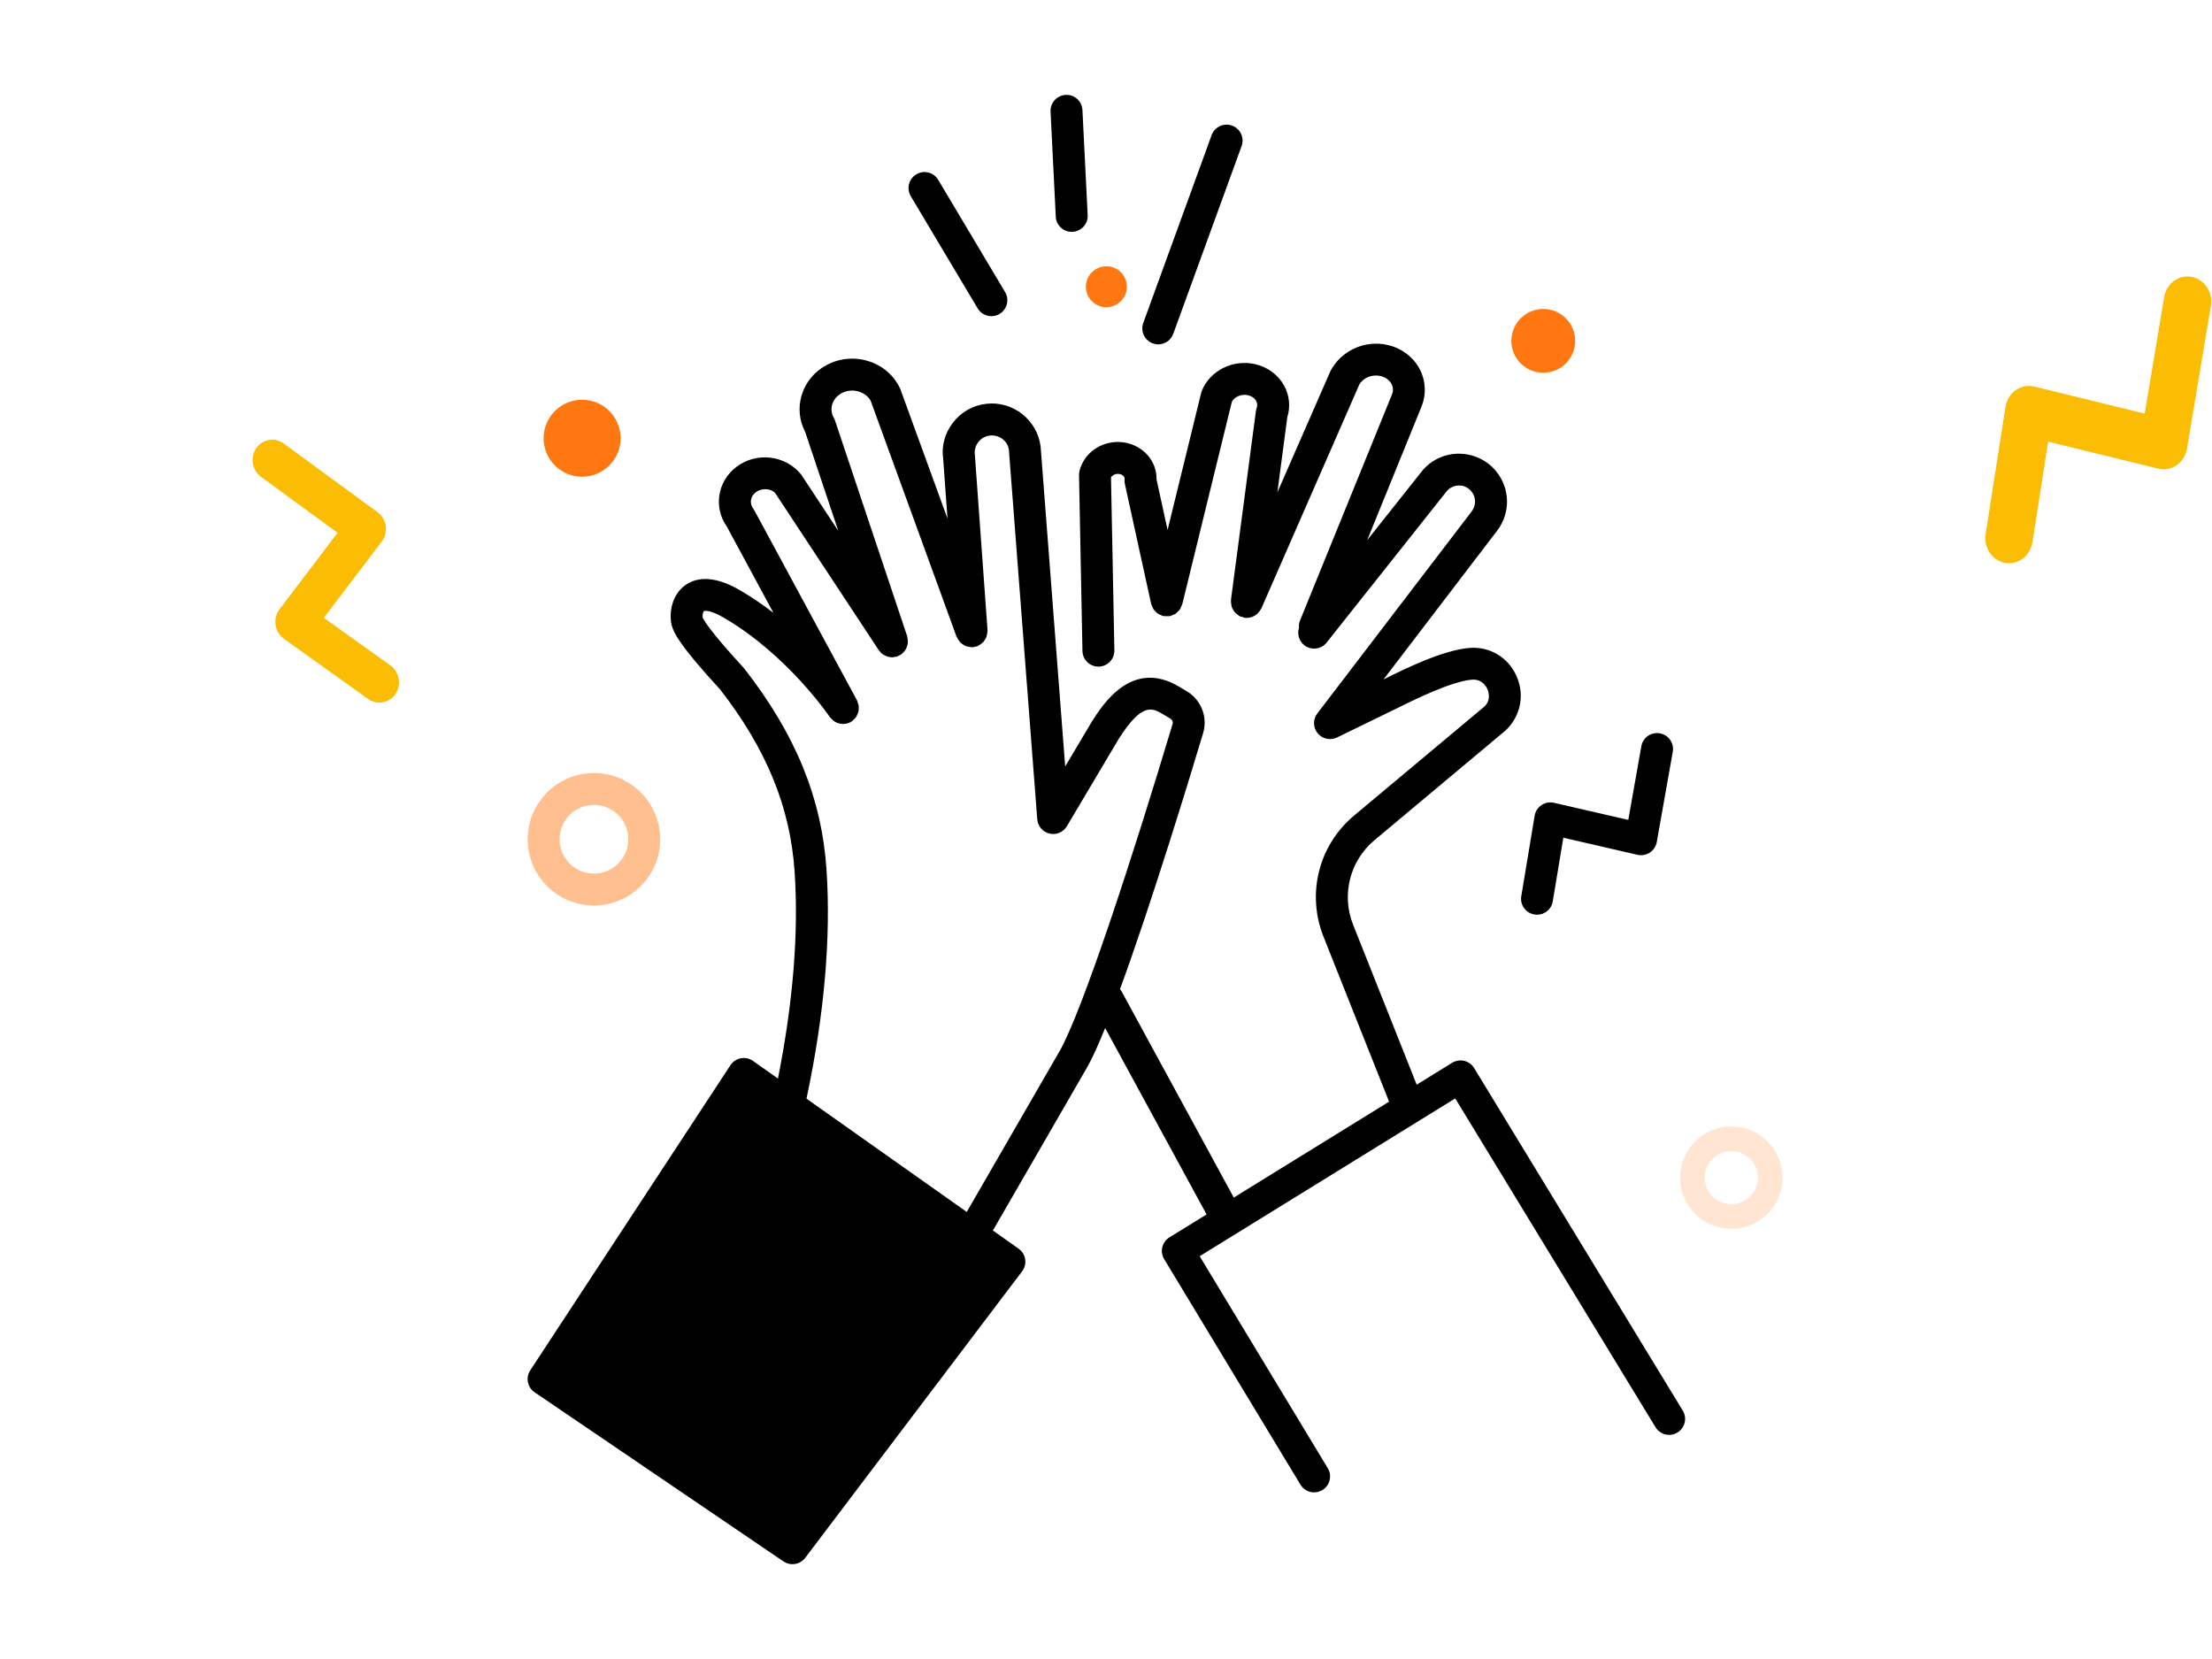
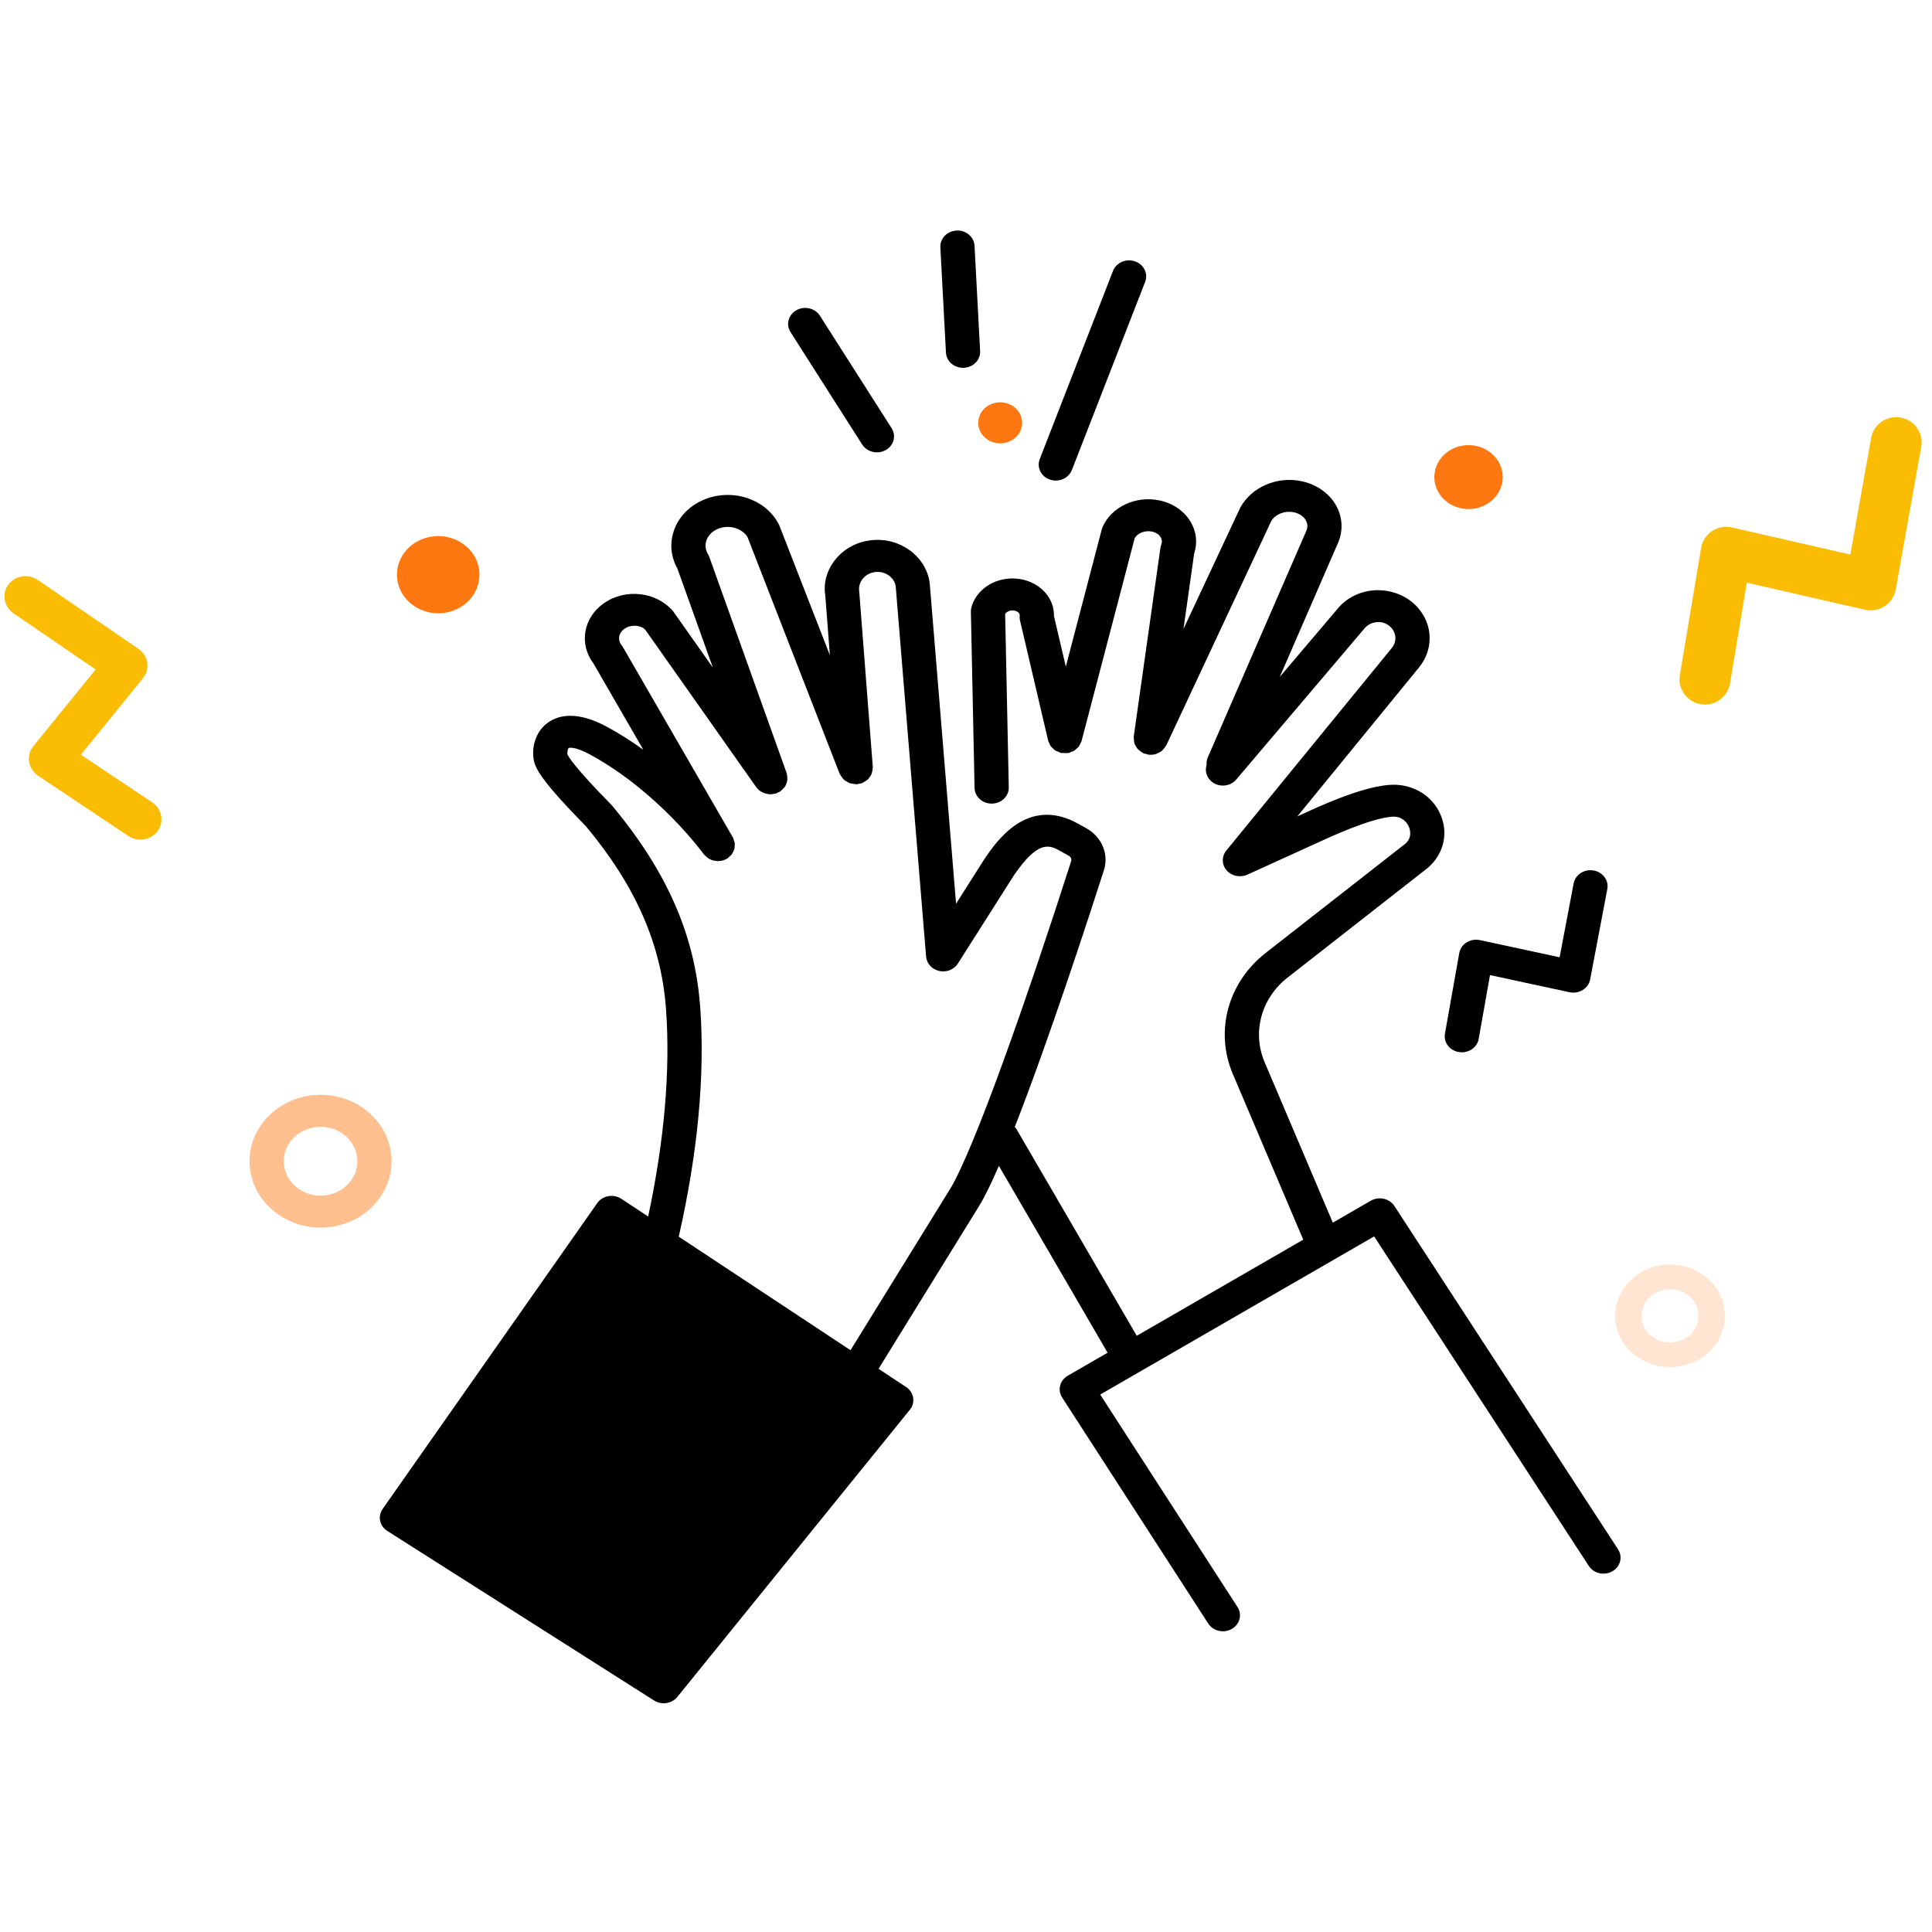
- <svg xmlns="http://www.w3.org/2000/svg" width="216" height="162" viewBox="0 0 216 162" fill="none">
-   <path d="M164.32 137.742L143.949 104.298C143.732 103.943 143.385 103.691 142.981 103.593C142.577 103.498 142.153 103.565 141.798 103.783L138.339 105.918L132.129 90.295C130.968 87.374 131.808 84.055 134.22 82.039L147.028 71.322C148.496 69.936 148.909 67.847 148.078 65.999C147.257 64.169 145.454 63.097 143.441 63.273C140.826 63.504 137.064 65.372 135.258 66.267L135.102 66.344L146.193 51.824C147.519 50.089 147.475 47.698 146.091 46.013C145.175 44.897 143.813 44.29 142.379 44.301C140.936 44.329 139.61 45.005 138.759 46.126L133.505 52.748L138.82 39.678C139.294 38.492 139.225 37.168 138.633 36.043C138.004 34.85 136.851 33.989 135.473 33.679C133.293 33.187 130.971 34.219 129.919 36.23L124.735 48.075L125.705 40.73C126.023 39.699 125.917 38.618 125.397 37.663C124.823 36.61 123.797 35.846 122.575 35.562C120.424 35.062 118.184 36.166 117.37 38.129C117.339 38.202 117.316 38.279 117.295 38.355L114.015 51.75L112.934 46.813C112.954 45.949 112.652 45.118 112.069 44.45C111.385 43.667 110.375 43.196 109.296 43.16C107.451 43.095 105.837 44.285 105.413 45.977C105.38 46.111 105.363 46.248 105.366 46.386L105.701 63.568C105.719 64.417 106.412 65.094 107.26 65.094H107.291C108.151 65.077 108.835 64.367 108.818 63.505L108.488 46.612C108.601 46.422 108.91 46.249 109.195 46.274C109.413 46.281 109.603 46.363 109.72 46.497C109.833 46.625 109.82 46.737 109.817 46.774C109.798 46.94 109.808 47.106 109.845 47.268L112.41 58.974C112.426 59.047 112.472 59.103 112.497 59.174C112.538 59.284 112.574 59.393 112.637 59.491C112.69 59.572 112.762 59.633 112.829 59.702C112.901 59.776 112.966 59.856 113.054 59.915C113.139 59.974 113.236 60.005 113.332 60.046C113.41 60.08 113.476 60.133 113.562 60.153C113.577 60.158 113.593 60.153 113.61 60.155C113.702 60.175 113.798 60.164 113.895 60.167C114.006 60.17 114.116 60.184 114.222 60.163C114.238 60.16 114.252 60.166 114.266 60.163C114.345 60.146 114.406 60.097 114.479 60.068C114.584 60.027 114.687 59.996 114.78 59.935C114.866 59.879 114.931 59.804 115.003 59.733C115.075 59.664 115.149 59.602 115.206 59.519C115.269 59.428 115.304 59.323 115.346 59.22C115.375 59.147 115.425 59.088 115.446 59.01L120.289 39.235C120.554 38.732 121.244 38.449 121.87 38.593C122.224 38.676 122.511 38.878 122.661 39.151C122.745 39.305 122.821 39.55 122.712 39.85C122.676 39.955 122.648 40.062 122.634 40.173L120.202 58.577C120.197 58.608 120.209 58.636 120.208 58.667C120.2 58.779 120.214 58.884 120.23 58.993C120.244 59.086 120.25 59.178 120.279 59.267C120.312 59.364 120.362 59.446 120.412 59.535C120.46 59.621 120.504 59.706 120.569 59.783C120.63 59.854 120.706 59.91 120.781 59.969C120.865 60.038 120.948 60.105 121.046 60.155C121.074 60.169 121.091 60.195 121.121 60.208C121.189 60.237 121.263 60.234 121.333 60.253C121.405 60.273 121.465 60.314 121.542 60.325C121.601 60.333 121.66 60.336 121.719 60.337H121.73H121.747C121.944 60.337 122.132 60.298 122.308 60.23C122.332 60.22 122.35 60.202 122.374 60.191C122.527 60.122 122.668 60.038 122.791 59.928C122.838 59.885 122.869 59.826 122.911 59.778C122.997 59.678 123.078 59.577 123.137 59.457C123.147 59.437 123.165 59.424 123.175 59.404L132.726 37.575C133.081 36.899 133.974 36.531 134.792 36.713C135.278 36.822 135.674 37.106 135.877 37.49C135.997 37.718 136.103 38.078 135.93 38.508L126.94 60.611C126.845 60.843 126.826 61.082 126.845 61.315C126.658 61.912 126.835 62.587 127.356 62.999C128.029 63.535 129.011 63.421 129.544 62.747L141.222 48.03C141.515 47.645 141.957 47.419 142.439 47.411C142.908 47.376 143.375 47.609 143.682 47.985C144.145 48.548 144.159 49.348 143.715 49.93L128.635 69.669C128.197 70.243 128.211 71.042 128.668 71.601C129.126 72.16 129.91 72.328 130.556 72.015L136.642 69.052C138.022 68.369 141.684 66.549 143.713 66.37C144.701 66.284 145.128 67.037 145.234 67.27C145.342 67.51 145.635 68.345 144.957 68.99L132.219 79.645C128.774 82.526 127.574 87.267 129.23 91.441L135.643 107.577L120.477 116.941L109.493 96.753C109.46 96.692 109.404 96.655 109.365 96.6C112.45 88.175 116.123 76.126 117.482 71.595C117.954 70.025 117.297 68.339 115.883 67.496L115.143 67.055C110.528 64.305 107.696 68.766 106.605 70.486L104.015 74.846L101.617 43.622C101.305 41.02 98.923 39.135 96.325 39.43C95.016 39.575 93.854 40.23 93.051 41.276C92.249 42.319 91.915 43.611 92.1 44.79L92.521 50.634L87.909 37.969C87.334 36.713 86.277 35.768 84.934 35.308C83.567 34.839 82.046 34.952 80.767 35.62C79.544 36.258 78.657 37.321 78.277 38.611C77.92 39.813 78.048 41.076 78.629 42.187L81.858 51.834L78.235 46.343C76.709 44.439 73.871 44.1 71.911 45.592C70.047 47.01 69.653 49.552 70.981 51.432L75.526 59.845C74.504 59.061 73.404 58.301 72.221 57.614C69.489 56.032 67.827 56.486 66.91 57.147C65.636 58.066 65.319 59.761 65.567 60.949C65.762 61.876 66.627 63.295 70.209 67.204L70.266 67.258C74.844 73.123 77.175 78.813 77.597 85.167C77.996 91.153 77.438 97.932 75.967 105.32L73.53 103.597C73.184 103.354 72.759 103.261 72.34 103.339C71.924 103.417 71.559 103.661 71.328 104.015L51.778 133.812C51.31 134.524 51.5 135.476 52.203 135.954L76.505 152.472C76.773 152.654 77.078 152.741 77.381 152.741C77.854 152.741 78.32 152.526 78.626 152.124L99.809 124.143C100.063 123.807 100.169 123.382 100.106 122.964C100.04 122.547 99.811 122.174 99.465 121.931L96.956 120.157L106.119 104.289C106.632 103.403 107.244 102.046 107.917 100.387L117.822 118.589L114.196 120.827C113.468 121.276 113.239 122.226 113.682 122.958L126.99 144.977C127.282 145.462 127.797 145.73 128.323 145.73C128.598 145.73 128.875 145.658 129.128 145.506C129.866 145.06 130.101 144.104 129.656 143.367L117.147 122.667L142.102 107.26L161.659 139.365C162.108 140.1 163.061 140.336 163.801 139.885C164.537 139.438 164.769 138.48 164.322 137.745L164.32 137.742ZM103.42 102.727L94.402 118.346L78.754 107.284C80.493 99.097 81.15 91.585 80.711 84.955C80.243 77.95 77.705 71.716 72.647 65.244L72.509 65.094C69.189 61.473 68.682 60.476 68.62 60.308C68.572 60.074 68.659 59.73 68.735 59.669C68.741 59.669 69.226 59.474 70.657 60.304C76.918 63.945 80.982 69.95 81.022 70.01C81.046 70.046 81.083 70.063 81.11 70.098C81.188 70.196 81.273 70.281 81.37 70.356C81.418 70.394 81.46 70.436 81.513 70.468C81.65 70.551 81.799 70.612 81.953 70.649C82.015 70.665 82.076 70.666 82.14 70.674C82.201 70.682 82.26 70.699 82.322 70.699C82.383 70.699 82.444 70.683 82.504 70.677C82.556 70.671 82.604 70.669 82.654 70.658C82.793 70.627 82.93 70.582 83.061 70.512C83.079 70.501 83.09 70.484 83.109 70.473C83.132 70.459 83.16 70.457 83.184 70.442C83.259 70.392 83.304 70.317 83.366 70.258C83.438 70.191 83.513 70.132 83.569 70.054C83.628 69.972 83.664 69.883 83.706 69.792C83.749 69.699 83.796 69.612 83.821 69.512C83.843 69.425 83.841 69.338 83.848 69.249C83.856 69.137 83.866 69.029 83.849 68.915C83.837 68.833 83.802 68.758 83.776 68.677C83.746 68.585 83.74 68.489 83.692 68.401L73.675 49.86C73.639 49.792 73.596 49.726 73.55 49.665C73.167 49.156 73.273 48.471 73.798 48.072C74.414 47.603 75.33 47.703 75.716 48.175L85.813 63.492C85.82 63.504 85.833 63.509 85.841 63.52C85.95 63.677 86.081 63.811 86.235 63.917C86.266 63.937 86.3 63.946 86.332 63.965C86.459 64.04 86.592 64.097 86.735 64.133C86.796 64.149 86.854 64.153 86.914 64.161C86.981 64.171 87.044 64.192 87.112 64.192C87.167 64.192 87.223 64.171 87.278 64.166C87.348 64.158 87.413 64.149 87.483 64.132C87.524 64.121 87.566 64.126 87.608 64.112C87.675 64.09 87.722 64.041 87.782 64.01C87.843 63.981 87.912 63.973 87.969 63.934C88.001 63.914 88.016 63.881 88.046 63.858C88.133 63.791 88.203 63.714 88.273 63.632C88.337 63.559 88.4 63.488 88.448 63.406C88.498 63.319 88.529 63.227 88.562 63.132C88.594 63.038 88.626 62.948 88.639 62.85C88.653 62.753 88.647 62.66 88.643 62.562C88.638 62.454 88.63 62.353 88.604 62.247C88.594 62.211 88.604 62.175 88.59 62.138L81.54 41.069C81.507 40.974 81.467 40.882 81.418 40.796C81.191 40.392 81.135 39.93 81.264 39.494C81.404 39.02 81.739 38.624 82.207 38.382C82.729 38.109 83.357 38.064 83.921 38.255C84.448 38.436 84.858 38.794 85.026 39.151L93.411 62.186C93.424 62.219 93.45 62.241 93.464 62.272C93.504 62.364 93.559 62.44 93.617 62.521C93.679 62.611 93.738 62.7 93.818 62.775C93.877 62.831 93.945 62.87 94.013 62.917C94.111 62.984 94.206 63.047 94.316 63.091C94.394 63.122 94.475 63.133 94.558 63.152C94.67 63.177 94.779 63.199 94.895 63.197C94.927 63.197 94.955 63.211 94.988 63.209C95.063 63.205 95.125 63.167 95.197 63.152C95.267 63.136 95.339 63.146 95.409 63.119C95.44 63.108 95.46 63.083 95.49 63.069C95.591 63.026 95.677 62.965 95.766 62.901C95.844 62.845 95.923 62.795 95.989 62.727C96.057 62.655 96.107 62.572 96.162 62.49C96.218 62.404 96.272 62.325 96.311 62.23C96.345 62.144 96.359 62.052 96.378 61.96C96.4 61.853 96.422 61.748 96.42 61.636C96.42 61.604 96.434 61.575 96.433 61.544L95.197 44.449C95.128 43.994 95.245 43.541 95.526 43.176C95.808 42.81 96.213 42.581 96.671 42.53C97.592 42.428 98.415 43.087 98.518 43.931L101.287 80.001C101.338 80.679 101.824 81.245 102.487 81.399C103.157 81.558 103.835 81.26 104.181 80.677L109.262 72.121C111.54 68.535 112.561 69.146 113.549 69.736L114.291 70.177C114.478 70.289 114.564 70.499 114.501 70.704C110.626 83.625 105.68 98.823 103.423 102.728L103.42 102.727Z" fill="black" />
-   <path d="M95.468 30.115C95.761 30.604 96.278 30.875 96.808 30.875C97.079 30.875 97.355 30.805 97.604 30.655C98.344 30.215 98.586 29.26 98.147 28.52L91.616 17.563C91.175 16.825 90.218 16.58 89.479 17.023C88.739 17.463 88.498 18.418 88.937 19.158L95.468 30.115Z" fill="black" />
-   <path d="M112.57 33.531C112.745 33.595 112.927 33.626 113.103 33.626C113.739 33.626 114.338 33.233 114.567 32.599L121.242 14.262C121.537 13.454 121.121 12.56 120.311 12.265C119.506 11.972 118.607 12.39 118.314 13.197L111.639 31.534C111.344 32.342 111.76 33.236 112.57 33.531Z" fill="black" />
-   <path d="M104.651 22.64C104.678 22.64 104.704 22.64 104.731 22.638C105.591 22.596 106.253 21.864 106.21 21.006L105.7 10.745C105.656 9.885 104.924 9.215 104.065 9.267C103.205 9.309 102.543 10.041 102.587 10.899L103.096 21.16C103.137 21.993 103.827 22.64 104.651 22.64Z" fill="black" />
-   <path d="M57.997 88.421C61.565 88.421 64.467 85.519 64.467 81.952C64.467 78.385 61.565 75.483 57.997 75.483C54.428 75.483 51.525 78.385 51.525 81.952C51.525 85.519 54.428 88.421 57.997 88.421ZM57.997 78.598C59.846 78.598 61.35 80.103 61.35 81.952C61.35 83.801 59.845 85.305 57.997 85.305C56.148 85.305 54.642 83.801 54.642 81.952C54.642 80.103 56.147 78.598 57.997 78.598Z" fill="#FFBF8F" />
-   <path d="M169.061 120C171.819 120 174.062 117.757 174.062 115C174.062 112.243 171.819 110 169.061 110C166.302 110 164.058 112.243 164.058 115C164.058 117.757 166.302 120 169.061 120ZM169.061 112.408C170.491 112.408 171.653 113.571 171.653 115C171.653 116.429 170.489 117.592 169.061 117.592C167.632 117.592 166.467 116.429 166.467 115C166.467 113.571 167.631 112.408 169.061 112.408Z" fill="#FFE5D2" />
-   <path d="M150.526 78.617C150.169 78.857 149.926 79.232 149.856 79.656L148.553 87.51C148.411 88.359 148.986 89.161 149.836 89.301C149.921 89.315 150.007 89.323 150.091 89.323C150.839 89.323 151.5 88.782 151.626 88.021L152.658 81.802L159.898 83.471C160.312 83.566 160.75 83.488 161.107 83.251C161.464 83.016 161.707 82.643 161.782 82.224L163.345 73.414C163.496 72.567 162.93 71.758 162.082 71.607C161.222 71.461 160.426 72.023 160.276 72.869L159 80.065L151.743 78.392C151.325 78.296 150.883 78.379 150.526 78.617Z" fill="black" />
-   <path d="M56.842 46.552C58.919 46.552 60.602 44.869 60.602 42.793C60.602 40.717 58.919 39.034 56.842 39.034C54.765 39.034 53.082 40.717 53.082 42.793C53.082 44.869 54.765 46.552 56.842 46.552Z" fill="#FF7710" />
-   <path d="M150.701 36.4C152.422 36.4 153.817 35.005 153.817 33.285C153.817 31.564 152.422 30.169 150.701 30.169C148.979 30.169 147.584 31.564 147.584 33.285C147.584 35.005 148.979 36.4 150.701 36.4Z" fill="#FF7710" />
-   <path d="M108.036 30C106.931 30 106.035 29.105 106.035 28C106.035 26.895 106.931 26 108.036 26C109.141 26 110.037 26.895 110.037 28C110.037 29.105 109.141 30 108.036 30Z" fill="#FF7710" />
-   <path d="M196.83 38.101C196.299 38.48 195.938 39.072 195.834 39.741L193.897 52.138C193.686 53.478 194.541 54.744 195.804 54.966C195.931 54.988 196.058 55 196.184 55C197.296 55 198.278 54.147 198.465 52.944L199.999 43.129L210.761 45.763C211.378 45.912 212.029 45.789 212.559 45.416C213.09 45.044 213.451 44.457 213.562 43.795L215.886 29.889C216.11 28.551 215.269 27.275 214.009 27.037C212.73 26.805 211.547 27.693 211.324 29.028L209.427 40.388L198.639 37.747C198.018 37.594 197.36 37.725 196.83 38.101Z" fill="#FBBC04" />
-   <path d="M26.91 61.035C26.996 61.581 27.293 62.071 27.736 62.387L35.934 68.245C36.819 68.879 38.026 68.657 38.627 67.752C38.687 67.66 38.741 67.566 38.785 67.468C39.175 66.602 38.908 65.538 38.113 64.97L31.622 60.332L37.282 52.875C37.605 52.447 37.745 51.897 37.664 51.353C37.584 50.81 37.29 50.322 36.855 50.003L27.712 43.315C26.833 42.67 25.624 42.877 25.011 43.775C24.398 44.69 24.618 45.923 25.496 46.565L32.965 52.028L27.291 59.502C26.965 59.932 26.827 60.49 26.91 61.035Z" fill="#FBBC04" />
+ <svg xmlns="http://www.w3.org/2000/svg" width="162" height="162" viewBox="0 0 162 162" fill="none">
+   <path d="M135.674 129.91L116.923 101.126C116.723 100.82 116.403 100.603 116.032 100.519C115.66 100.437 115.27 100.495 114.943 100.682L111.759 102.52L106.043 89.073C104.974 86.559 105.748 83.703 107.968 81.968L119.757 72.744C121.108 71.551 121.488 69.753 120.724 68.163C119.968 66.587 118.308 65.665 116.455 65.817C114.048 66.015 110.586 67.622 108.923 68.393L108.78 68.459L118.988 55.962C120.209 54.469 120.169 52.411 118.895 50.96C118.051 50.001 116.798 49.478 115.478 49.487C114.15 49.511 112.929 50.093 112.146 51.058L107.31 56.758L112.202 45.508C112.638 44.488 112.575 43.348 112.03 42.38C111.451 41.353 110.389 40.612 109.121 40.345C107.115 39.921 104.977 40.81 104.009 42.541L99.237 52.735L100.131 46.414C100.423 45.527 100.326 44.596 99.847 43.774C99.319 42.868 98.374 42.21 97.249 41.966C95.27 41.535 93.207 42.486 92.458 44.175C92.43 44.238 92.408 44.304 92.389 44.37L89.37 55.898L88.375 51.65C88.393 50.905 88.115 50.191 87.579 49.616C86.949 48.941 86.019 48.536 85.027 48.506C83.329 48.449 81.843 49.474 81.453 50.93C81.422 51.045 81.407 51.163 81.409 51.282L81.718 66.07C81.734 66.8 82.372 67.384 83.152 67.384H83.181C83.973 67.369 84.602 66.758 84.587 66.016L84.282 51.477C84.387 51.313 84.671 51.164 84.934 51.186C85.135 51.191 85.309 51.262 85.417 51.377C85.52 51.487 85.509 51.584 85.506 51.616C85.489 51.758 85.497 51.901 85.532 52.041L87.893 62.116C87.907 62.179 87.95 62.227 87.973 62.288C88.01 62.383 88.043 62.477 88.102 62.561C88.151 62.631 88.217 62.683 88.279 62.742C88.345 62.807 88.405 62.875 88.485 62.926C88.564 62.977 88.653 63.004 88.742 63.039C88.814 63.068 88.874 63.114 88.953 63.131C88.967 63.135 88.981 63.131 88.997 63.132C89.082 63.15 89.171 63.141 89.26 63.143C89.362 63.146 89.463 63.158 89.561 63.139C89.575 63.136 89.588 63.142 89.601 63.139C89.674 63.124 89.73 63.083 89.798 63.057C89.894 63.023 89.988 62.996 90.074 62.943C90.153 62.895 90.213 62.831 90.279 62.769C90.346 62.71 90.414 62.657 90.466 62.585C90.525 62.506 90.556 62.416 90.595 62.328C90.622 62.265 90.668 62.214 90.687 62.147L95.145 45.127C95.389 44.694 96.024 44.45 96.601 44.575C96.926 44.646 97.19 44.82 97.328 45.055C97.405 45.187 97.476 45.398 97.375 45.657C97.342 45.746 97.316 45.839 97.303 45.934L95.064 61.774C95.06 61.801 95.072 61.825 95.07 61.852C95.063 61.949 95.076 62.038 95.09 62.132C95.103 62.213 95.109 62.292 95.136 62.368C95.166 62.451 95.212 62.522 95.258 62.599C95.303 62.673 95.343 62.746 95.403 62.812C95.459 62.874 95.529 62.922 95.598 62.973C95.675 63.032 95.752 63.09 95.842 63.132C95.868 63.145 95.883 63.167 95.911 63.178C95.974 63.203 96.041 63.201 96.106 63.217C96.172 63.234 96.228 63.269 96.298 63.279C96.353 63.285 96.407 63.288 96.462 63.289H96.472H96.487C96.668 63.289 96.842 63.256 97.004 63.197C97.025 63.189 97.043 63.173 97.064 63.163C97.205 63.104 97.335 63.032 97.448 62.937C97.491 62.901 97.52 62.85 97.559 62.808C97.638 62.722 97.712 62.635 97.767 62.532C97.775 62.514 97.793 62.504 97.801 62.486L106.592 43.698C106.919 43.116 107.741 42.8 108.494 42.956C108.942 43.05 109.306 43.294 109.493 43.626C109.603 43.821 109.701 44.131 109.541 44.501L101.267 63.525C101.179 63.725 101.162 63.93 101.179 64.131C101.007 64.645 101.171 65.225 101.65 65.581C102.269 66.042 103.173 65.944 103.663 65.363L114.412 52.697C114.682 52.365 115.09 52.171 115.533 52.164C115.964 52.133 116.395 52.335 116.677 52.658C117.103 53.143 117.116 53.831 116.707 54.332L102.827 71.321C102.424 71.815 102.437 72.502 102.857 72.984C103.279 73.465 104.001 73.61 104.596 73.34L110.197 70.79C111.468 70.202 114.838 68.636 116.706 68.482C117.615 68.408 118.008 69.056 118.106 69.257C118.205 69.463 118.475 70.182 117.851 70.737L106.126 79.907C102.955 82.387 101.85 86.467 103.375 90.06L109.278 103.948L95.318 112.007L85.208 94.632C85.177 94.579 85.126 94.547 85.09 94.5C87.93 87.249 91.311 76.879 92.562 72.978C92.996 71.627 92.391 70.176 91.09 69.451L90.409 69.072C86.16 66.704 83.554 70.544 82.55 72.024L80.166 75.776L77.958 48.902C77.671 46.663 75.478 45.041 73.087 45.295C71.882 45.419 70.812 45.984 70.074 46.883C69.335 47.782 69.028 48.893 69.199 49.908L69.586 54.938L65.34 44.037C64.811 42.956 63.839 42.143 62.602 41.747C61.344 41.344 59.944 41.44 58.767 42.015C57.641 42.565 56.825 43.479 56.475 44.59C56.146 45.624 56.264 46.712 56.799 47.668L59.771 55.971L56.436 51.245C55.032 49.606 52.42 49.314 50.615 50.598C48.9 51.818 48.537 54.006 49.759 55.625L53.943 62.866C53.002 62.191 51.989 61.537 50.901 60.946C48.386 59.584 46.856 59.975 46.013 60.544C44.839 61.335 44.548 62.793 44.776 63.816C44.955 64.614 45.751 65.835 49.049 69.199L49.101 69.246C53.315 74.294 55.461 79.191 55.849 84.66C56.217 89.812 55.703 95.647 54.349 102.006L52.106 100.523C51.787 100.314 51.396 100.233 51.01 100.3C50.627 100.367 50.291 100.578 50.079 100.882L32.084 126.528C31.653 127.141 31.828 127.96 32.475 128.371L54.844 142.588C55.09 142.745 55.372 142.82 55.65 142.82C56.086 142.82 56.515 142.635 56.796 142.289L76.294 118.206C76.528 117.917 76.626 117.551 76.567 117.191C76.507 116.832 76.296 116.512 75.978 116.303L73.668 114.776L82.102 101.118C82.574 100.355 83.138 99.187 83.757 97.76L92.874 113.425L89.537 115.352C88.867 115.738 88.656 116.556 89.063 117.186L101.313 136.138C101.582 136.555 102.056 136.785 102.54 136.785C102.793 136.785 103.048 136.724 103.28 136.592C103.96 136.209 104.177 135.386 103.767 134.752L92.253 116.935L115.223 103.675L133.224 131.307C133.637 131.94 134.515 132.143 135.196 131.755C135.873 131.37 136.087 130.546 135.675 129.913L135.674 129.91ZM79.618 99.773L71.317 113.216L56.914 103.696C58.514 96.65 59.12 90.183 58.715 84.477C58.285 78.448 55.948 73.083 51.292 67.512L51.166 67.384C48.109 64.267 47.643 63.409 47.586 63.264C47.541 63.063 47.622 62.766 47.692 62.714C47.698 62.714 48.144 62.547 49.461 63.261C55.224 66.394 58.965 71.563 59.002 71.615C59.023 71.646 59.058 71.66 59.082 71.69C59.154 71.775 59.233 71.848 59.322 71.913C59.366 71.945 59.405 71.981 59.454 72.009C59.58 72.08 59.716 72.132 59.858 72.165C59.916 72.178 59.972 72.179 60.03 72.186C60.086 72.193 60.141 72.207 60.198 72.207C60.254 72.207 60.31 72.194 60.366 72.189C60.413 72.183 60.458 72.182 60.504 72.173C60.631 72.146 60.758 72.107 60.878 72.047C60.895 72.037 60.905 72.022 60.923 72.013C60.944 72.001 60.97 72 60.991 71.986C61.06 71.943 61.102 71.879 61.159 71.828C61.225 71.77 61.294 71.719 61.346 71.653C61.4 71.581 61.433 71.505 61.472 71.427C61.512 71.347 61.555 71.272 61.578 71.186C61.598 71.111 61.597 71.036 61.602 70.959C61.61 70.863 61.62 70.77 61.604 70.672C61.592 70.601 61.561 70.537 61.536 70.467C61.509 70.388 61.504 70.305 61.459 70.23L52.239 54.272C52.206 54.213 52.166 54.157 52.124 54.104C51.771 53.666 51.869 53.076 52.352 52.733C52.919 52.329 53.762 52.415 54.118 52.821L63.411 66.004C63.418 66.015 63.43 66.019 63.437 66.028C63.537 66.164 63.658 66.279 63.8 66.37C63.829 66.388 63.86 66.396 63.889 66.412C64.006 66.476 64.128 66.526 64.26 66.556C64.316 66.57 64.369 66.574 64.425 66.581C64.487 66.589 64.544 66.608 64.607 66.608C64.658 66.608 64.709 66.589 64.76 66.585C64.824 66.578 64.884 66.57 64.949 66.555C64.986 66.546 65.025 66.55 65.064 66.538C65.125 66.519 65.168 66.477 65.224 66.451C65.28 66.425 65.343 66.418 65.396 66.385C65.425 66.368 65.439 66.339 65.467 66.319C65.547 66.262 65.612 66.196 65.676 66.125C65.735 66.062 65.792 66.001 65.837 65.93C65.883 65.855 65.911 65.776 65.941 65.695C65.972 65.614 66 65.536 66.013 65.452C66.026 65.369 66.02 65.288 66.016 65.204C66.012 65.111 66.004 65.024 65.98 64.933C65.972 64.902 65.98 64.871 65.967 64.839L59.478 46.705C59.448 46.623 59.411 46.544 59.366 46.47C59.157 46.123 59.105 45.725 59.224 45.35C59.353 44.942 59.662 44.602 60.092 44.392C60.573 44.158 61.151 44.119 61.67 44.284C62.155 44.439 62.532 44.748 62.687 45.055L70.405 64.881C70.417 64.909 70.441 64.928 70.454 64.954C70.491 65.034 70.541 65.099 70.594 65.169C70.652 65.247 70.706 65.323 70.779 65.388C70.834 65.436 70.897 65.469 70.959 65.51C71.049 65.567 71.137 65.622 71.238 65.66C71.31 65.686 71.385 65.696 71.461 65.712C71.564 65.733 71.665 65.752 71.771 65.751C71.801 65.751 71.826 65.763 71.857 65.761C71.925 65.757 71.983 65.725 72.049 65.712C72.113 65.698 72.179 65.707 72.244 65.684C72.273 65.674 72.291 65.653 72.319 65.641C72.412 65.603 72.491 65.551 72.572 65.496C72.644 65.448 72.717 65.405 72.778 65.346C72.841 65.284 72.886 65.213 72.937 65.142C72.988 65.068 73.039 65 73.074 64.918C73.106 64.844 73.119 64.765 73.136 64.686C73.156 64.594 73.176 64.504 73.175 64.407C73.175 64.379 73.188 64.355 73.186 64.328L72.049 49.614C71.986 49.223 72.093 48.833 72.352 48.519C72.611 48.204 72.984 48.007 73.406 47.963C74.254 47.876 75.011 48.443 75.106 49.169L77.654 80.214C77.702 80.797 78.149 81.284 78.759 81.417C79.376 81.553 79.999 81.297 80.318 80.796L84.995 73.432C87.092 70.345 88.032 70.871 88.941 71.379L89.624 71.758C89.796 71.855 89.875 72.036 89.818 72.212C86.25 83.332 81.698 96.413 79.621 99.775L79.618 99.773Z" fill="black" />
+   <path d="M72.297 37.277C72.567 37.698 73.043 37.931 73.531 37.931C73.78 37.931 74.034 37.871 74.264 37.742C74.945 37.362 75.167 36.541 74.763 35.904L68.751 26.473C68.346 25.838 67.465 25.628 66.785 26.008C66.104 26.388 65.881 27.209 66.286 27.846L72.297 37.277Z" fill="black" />
+   <path d="M88.04 40.216C88.201 40.27 88.369 40.297 88.531 40.297C89.116 40.297 89.667 39.959 89.878 39.414L96.023 23.631C96.294 22.936 95.911 22.166 95.165 21.913C94.425 21.66 93.597 22.02 93.328 22.714L87.183 38.497C86.912 39.193 87.295 39.962 88.04 40.216Z" fill="black" />
+   <path d="M80.75 30.842C80.774 30.842 80.799 30.842 80.823 30.841C81.615 30.805 82.225 30.175 82.184 29.436L81.715 20.605C81.675 19.865 81.001 19.288 80.211 19.332C79.419 19.369 78.809 19.999 78.85 20.738L79.319 29.569C79.356 30.286 79.991 30.842 80.75 30.842Z" fill="black" />
+   <path d="M26.881 102.936C30.165 102.936 32.836 100.439 32.836 97.369C32.836 94.299 30.165 91.801 26.881 91.801C23.596 91.801 20.924 94.299 20.924 97.369C20.924 100.439 23.596 102.936 26.881 102.936ZM26.881 94.482C28.583 94.482 29.967 95.777 29.967 97.369C29.967 98.96 28.582 100.255 26.881 100.255C25.18 100.255 23.793 98.96 23.793 97.369C23.793 95.777 25.178 94.482 26.881 94.482Z" fill="#FFBF8F" />
+   <path d="M140.036 114.638C142.575 114.638 144.64 112.708 144.64 110.335C144.64 107.962 142.575 106.031 140.036 106.031C137.497 106.031 135.432 107.962 135.432 110.335C135.432 112.708 137.497 114.638 140.036 114.638ZM140.036 108.104C141.352 108.104 142.422 109.105 142.422 110.335C142.422 111.565 141.351 112.566 140.036 112.566C138.721 112.566 137.649 111.565 137.649 110.335C137.649 109.105 138.72 108.104 140.036 108.104Z" fill="#FFE5D2" />
+   <path d="M122.976 79.022C122.648 79.228 122.424 79.551 122.36 79.916L121.16 86.676C121.03 87.406 121.559 88.097 122.341 88.218C122.42 88.23 122.499 88.236 122.576 88.236C123.265 88.236 123.873 87.771 123.989 87.115L124.938 81.763L131.602 83.199C131.984 83.281 132.387 83.214 132.716 83.01C133.044 82.808 133.268 82.487 133.337 82.127L134.775 74.544C134.914 73.815 134.394 73.119 133.613 72.989C132.822 72.863 132.089 73.347 131.951 74.075L130.776 80.269L124.097 78.829C123.712 78.746 123.305 78.817 122.976 79.022Z" fill="black" />
+   <path d="M36.744 51.423C38.656 51.423 40.205 49.975 40.205 48.188C40.205 46.401 38.656 44.953 36.744 44.953C34.832 44.953 33.283 46.401 33.283 48.188C33.283 49.975 34.832 51.423 36.744 51.423Z" fill="#FF7710" />
+   <path d="M123.136 42.687C124.721 42.687 126.005 41.486 126.005 40.006C126.005 38.525 124.721 37.324 123.136 37.324C121.552 37.324 120.268 38.525 120.268 40.006C120.268 41.486 121.552 42.687 123.136 42.687Z" fill="#FF7710" />
+   <path d="M83.865 37.177C82.848 37.177 82.024 36.406 82.024 35.456C82.024 34.505 82.848 33.734 83.865 33.734C84.882 33.734 85.707 34.505 85.707 35.456C85.707 36.406 84.882 37.177 83.865 37.177Z" fill="#FF7710" />
+   <path d="M143.557 44.533C143.069 44.859 142.736 45.369 142.64 45.944L140.858 56.614C140.663 57.768 141.45 58.858 142.612 59.048C142.73 59.067 142.847 59.078 142.962 59.078C143.986 59.078 144.89 58.343 145.062 57.309L146.474 48.861L156.38 51.127C156.947 51.256 157.547 51.15 158.035 50.829C158.523 50.509 158.856 50.003 158.958 49.434L161.097 37.465C161.304 36.314 160.53 35.215 159.37 35.01C158.193 34.811 157.103 35.575 156.898 36.724L155.152 46.501L145.222 44.228C144.651 44.097 144.045 44.209 143.557 44.533Z" fill="#FBBC04" />
+   <path d="M2.444 63.889C2.522 64.359 2.796 64.78 3.203 65.052L10.749 70.093C11.564 70.639 12.675 70.449 13.228 69.669C13.284 69.591 13.333 69.509 13.373 69.425C13.732 68.68 13.487 67.764 12.755 67.275L6.78 63.283L11.99 56.865C12.287 56.497 12.416 56.024 12.341 55.555C12.268 55.087 11.997 54.668 11.597 54.394L3.181 48.637C2.372 48.082 1.259 48.26 0.695 49.033C0.13 49.82 0.333 50.882 1.142 51.434L8.016 56.136L2.794 62.569C2.493 62.939 2.367 63.42 2.444 63.889Z" fill="#FBBC04" />
</svg>
